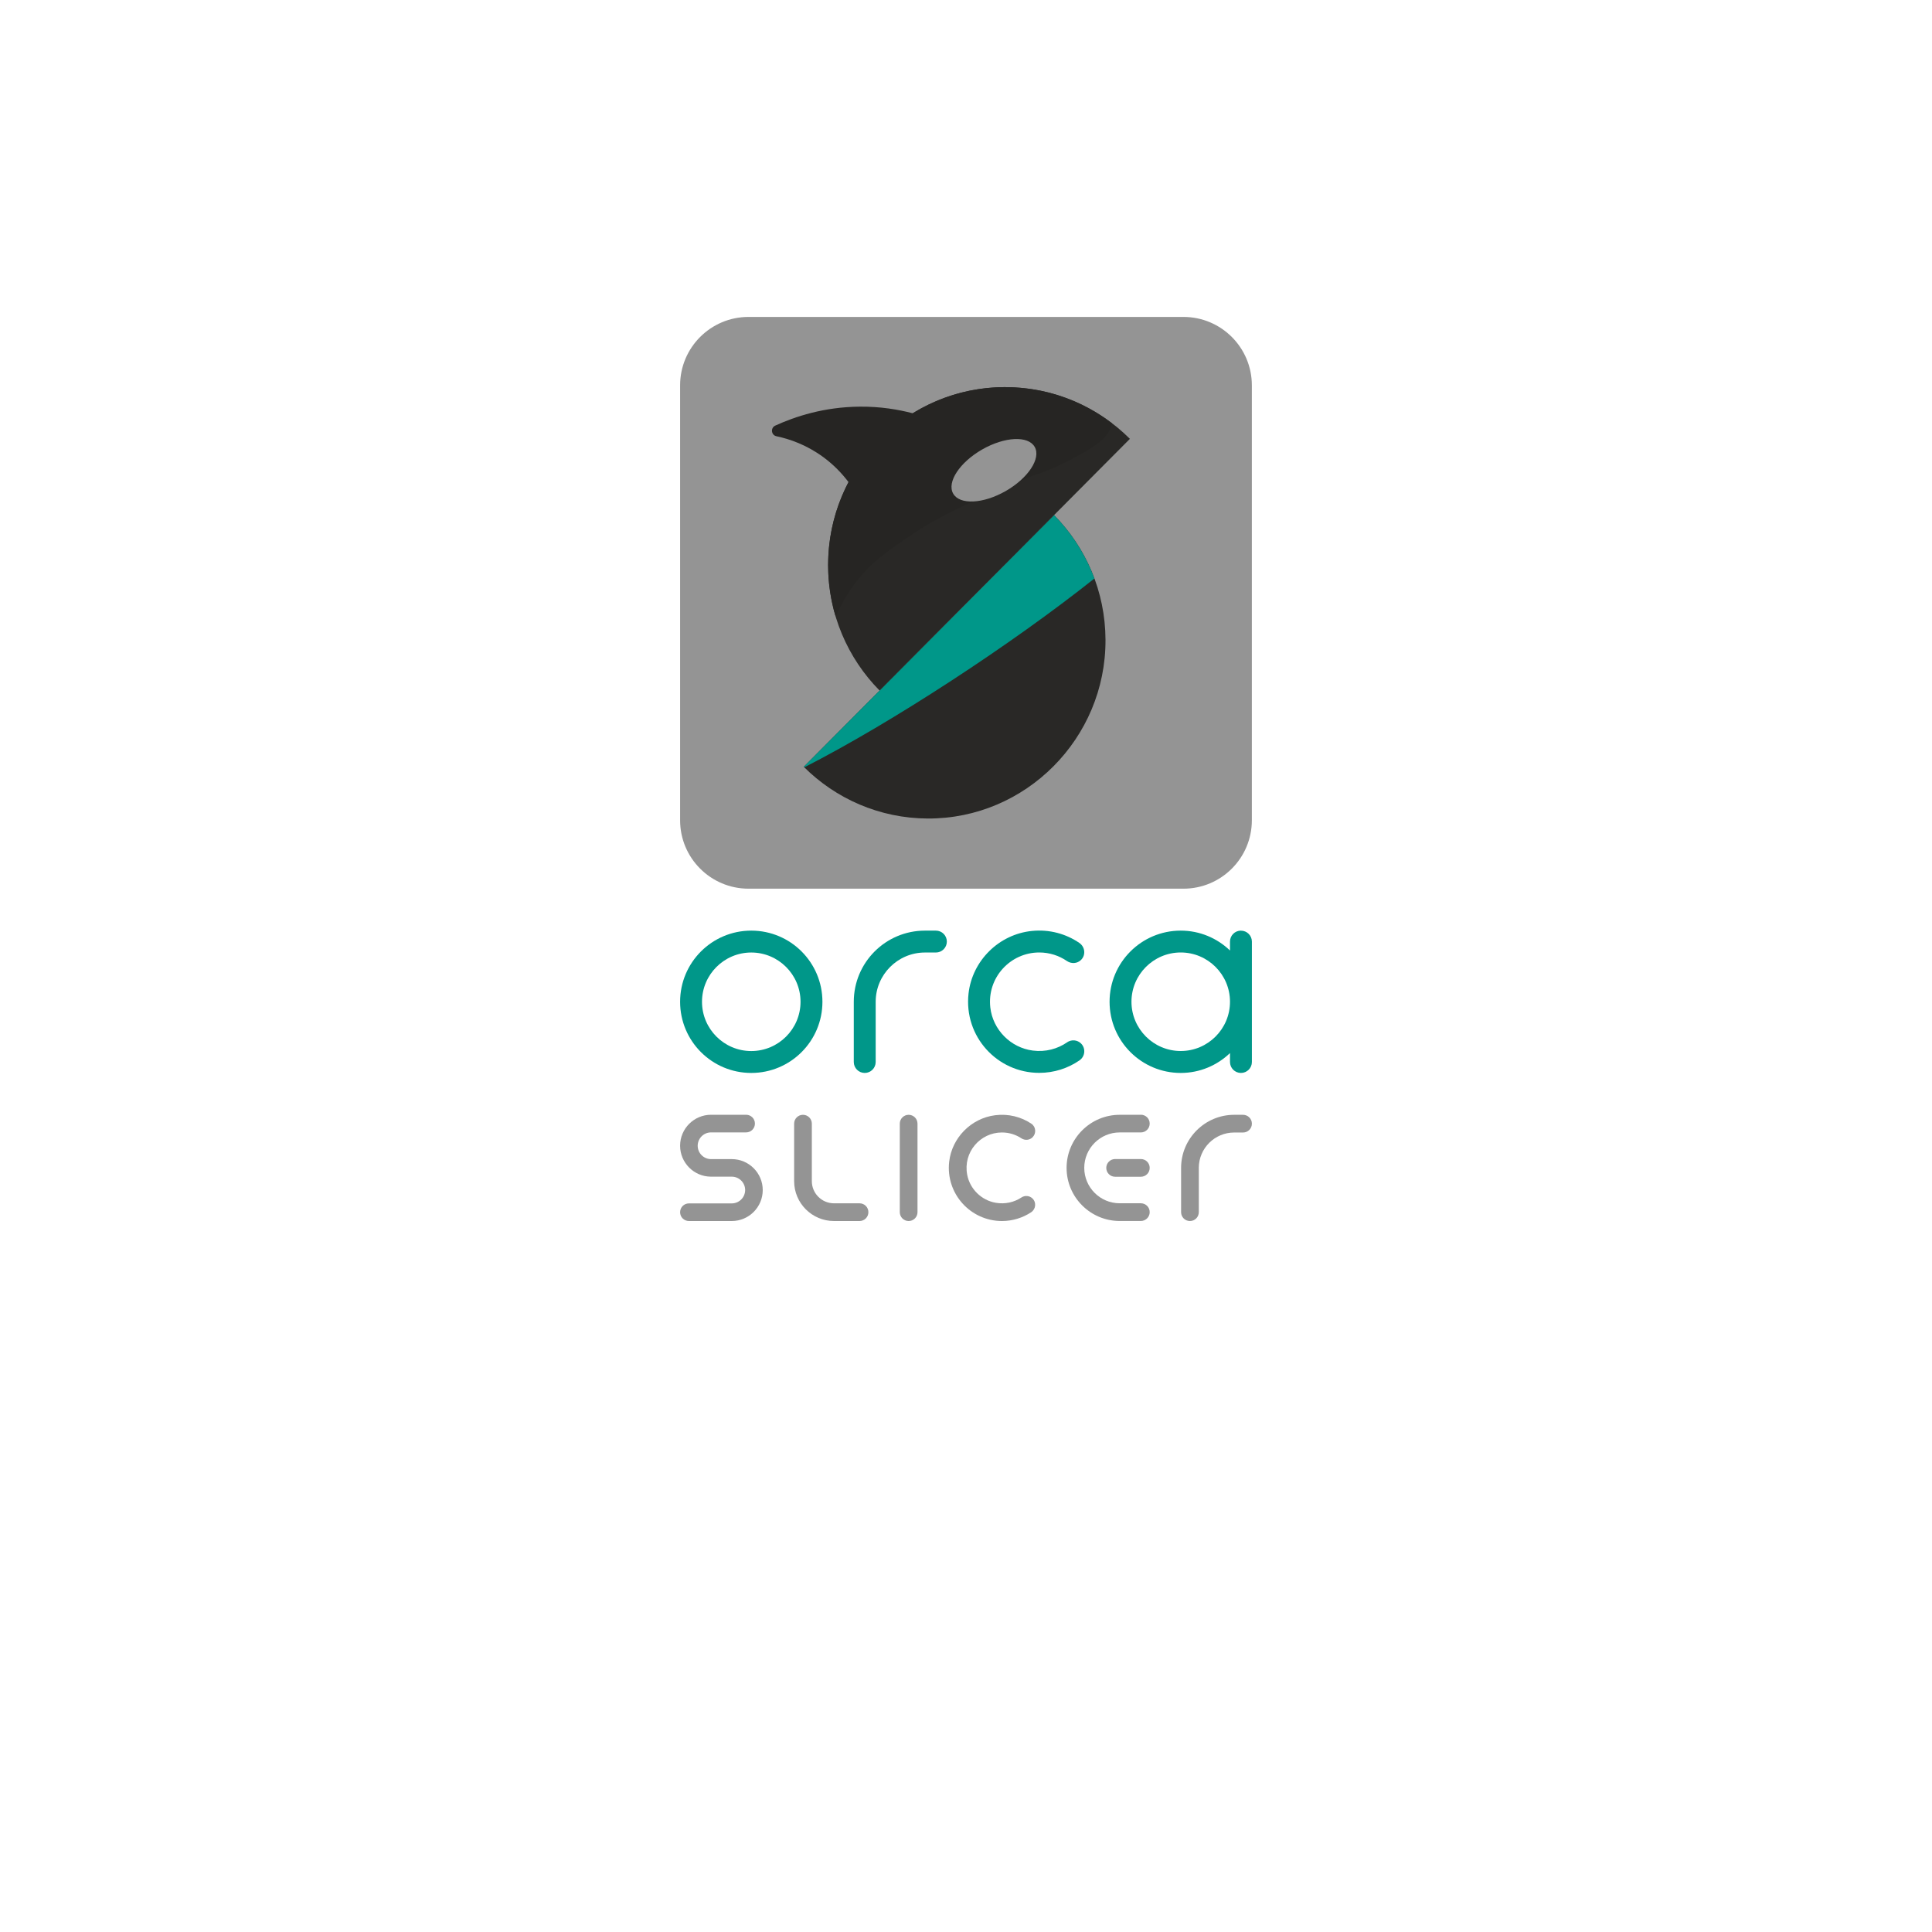
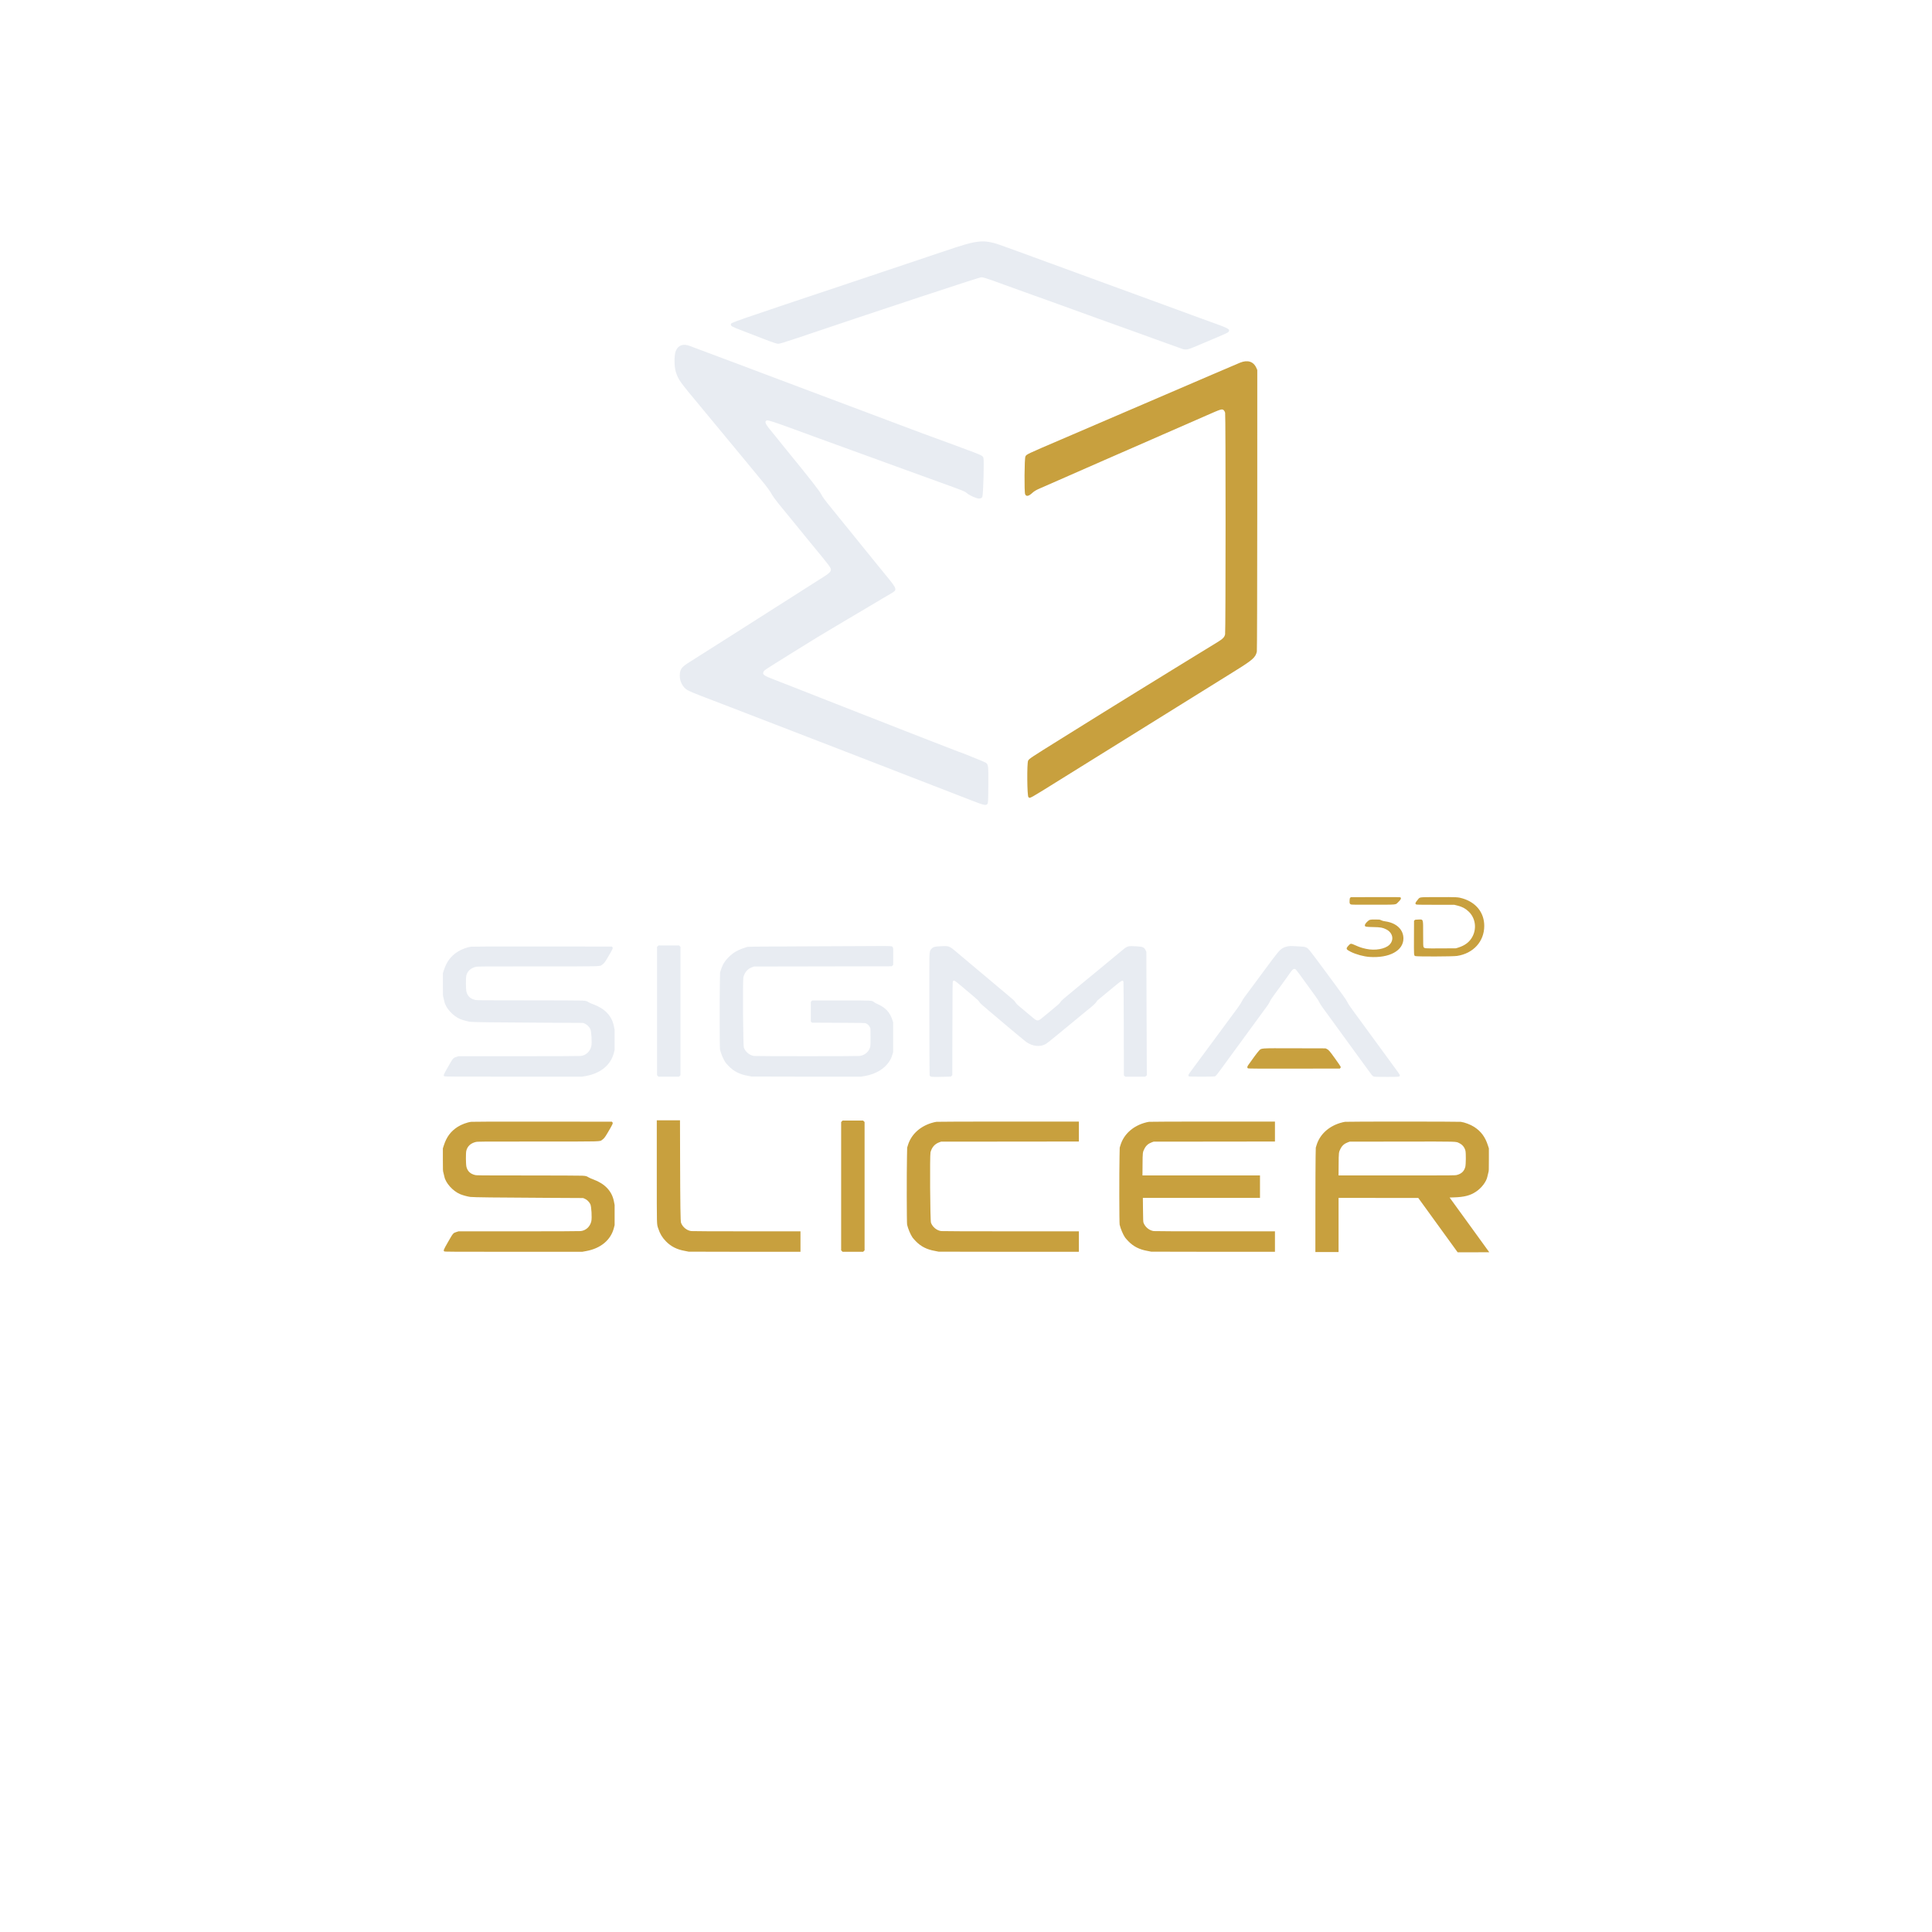
- <svg xmlns="http://www.w3.org/2000/svg" id="a" width="480" height="480" viewBox="0 0 480 480">
-   <g id="b">
-     <rect id="c" x="168.97" y="78.74" width="142.05" height="142.05" rx="17" ry="17" style="fill:#949494;" />
+ <svg xmlns="http://www.w3.org/2000/svg" width="480" height="480" viewBox="0 0 480 480">
+   <g transform="translate(87.349,-2.185) scale(0.6747)">
+     <g transform="translate(0.00,0.00) scale(1.0) translate(0,0)">
+       <path fill="#E8ECF2" d="M228.08,297.91C225.61,296.94 222.05,295.57 220.17,294.84C218.29,294.12 215.47,293.03 213.92,292.42C212.36,291.81 210.33,291.02 209.42,290.67C208.50,290.32 206.89,289.70 205.83,289.29C204.78,288.88 202.23,287.89 200.17,287.09C198.10,286.30 195.59,285.32 194.58,284.92C192.55,284.11 190.80,283.44 180.58,279.50C176.73,278.02 172.76,276.48 171.75,276.09C170.74,275.70 168.98,275.02 167.83,274.58C166.69,274.14 164.25,273.20 162.42,272.48C160.58,271.77 157.58,270.61 155.75,269.91C153.92,269.21 151.55,268.30 150.50,267.89C149.45,267.47 147.05,266.55 145.17,265.83C143.29,265.12 140.47,264.03 138.92,263.42C137.36,262.82 134.81,261.83 133.25,261.24C125.45,258.28 123.77,257.57 122.95,256.83C121.44,255.49 120.67,253.43 120.89,251.31C121.08,249.48 121.66,248.79 124.50,247.00C125.28,246.51 127.12,245.34 128.58,244.41C131.92,242.29 137.77,238.59 139.75,237.33C140.58,236.81 143.05,235.24 145.25,233.83C147.45,232.43 149.92,230.85 150.75,230.33C151.58,229.81 154.05,228.24 156.25,226.83C158.45,225.43 160.92,223.85 161.75,223.33C164.08,221.86 172.93,216.23 174.38,215.29C175.97,214.26 176.50,213.67 176.50,212.92C176.50,212.33 175.46,210.93 171.22,205.83C170.20,204.59 168.32,202.31 167.06,200.75C165.80,199.19 164.24,197.28 163.59,196.49C162.95,195.71 161.66,194.13 160.73,192.99C159.79,191.85 158.20,189.90 157.19,188.67C156.16,187.41 155.01,185.79 154.58,185.00C154.10,184.11 152.94,182.52 151.48,180.75C147.14,175.49 146.42,174.62 145.50,173.49C145.00,172.88 141.73,168.93 138.25,164.73C134.76,160.52 131.54,156.63 131.08,156.07C130.62,155.51 129.41,154.05 128.39,152.82C120.71,143.62 120.38,143.15 119.42,140.25C118.76,138.27 118.75,133.99 119.40,132.43C120.26,130.36 122.10,129.70 124.45,130.60C125.08,130.83 127.16,131.61 129.08,132.33C131.01,133.05 134.38,134.31 136.58,135.14C138.78,135.96 142.38,137.31 144.58,138.14C146.78,138.96 149.90,140.13 151.50,140.75C153.10,141.36 163.12,145.12 173.75,149.12C184.38,153.11 196.76,157.76 201.25,159.45C209.55,162.58 211.03,163.13 214.58,164.41C215.68,164.81 217.93,165.63 219.58,166.25C221.23,166.86 223.60,167.73 224.83,168.19C232.31,170.96 232.30,170.96 232.66,171.81C232.97,172.57 232.62,185.40 232.26,186.21C232.08,186.61 231.63,186.83 231.01,186.83C230.17,186.83 227.65,185.73 226.69,184.93C225.66,184.09 225.92,184.20 215.92,180.58C211.70,179.06 206.64,177.22 204.67,176.50C200.69,175.05 193.64,172.48 188.17,170.50C182.98,168.62 175.79,166.01 171.67,164.50C169.70,163.78 165.68,162.31 162.75,161.24C155.53,158.60 153.46,157.93 152.94,158.06C151.98,158.30 152.30,159.27 154.03,161.35C154.61,162.04 155.58,163.24 156.19,164.01C156.79,164.79 158.58,166.99 160.15,168.92C168.91,179.64 172.37,184.07 172.92,185.23C173.32,186.10 174.34,187.48 176.74,190.42C180.58,195.12 184.78,200.29 186.42,202.35C187.06,203.15 188.48,204.92 189.58,206.27C190.68,207.62 192.22,209.52 193.01,210.49C193.79,211.46 195.54,213.60 196.88,215.24C201.01,220.27 201.05,220.44 198.50,221.87C198.00,222.16 196.50,223.04 195.17,223.83C193.84,224.63 191.10,226.25 189.08,227.45C187.07,228.64 183.73,230.61 181.67,231.83C173.32,236.76 169.70,238.97 161.42,244.14C151.57,250.29 151.92,250.06 151.66,250.68C151.26,251.66 151.78,252.02 155.75,253.55C157.31,254.15 160.20,255.28 162.17,256.05C164.14,256.83 166.65,257.81 167.75,258.24C168.85,258.68 170.80,259.44 172.08,259.95C179.24,262.76 182.55,264.06 188.50,266.39C192.12,267.81 196.17,269.40 197.50,269.91C198.83,270.43 201.42,271.45 203.25,272.17C206.16,273.32 208.76,274.33 213.50,276.16C214.19,276.43 216.68,277.40 219.05,278.32C221.41,279.24 223.38,280.00 223.42,280.00C223.70,280.00 233.03,283.77 233.46,284.05C234.49,284.74 234.52,285.00 234.47,292.36C234.42,298.58 234.40,298.99 234.10,299.32C233.55,299.92 232.83,299.76 228.08,297.91ZM305.83,131.69C305.33,131.51 303.53,130.87 301.83,130.26C300.14,129.65 297.74,128.79 296.50,128.34C295.26,127.90 291.21,126.43 287.50,125.08C283.79,123.74 279.51,122.20 278.00,121.67C276.49,121.13 274.84,120.54 274.33,120.35C273.30,119.96 259.34,114.91 255.75,113.63C254.47,113.17 252.52,112.48 251.42,112.09C247.66,110.75 242.42,108.86 240.08,108.00C234.36,105.89 232.63,105.33 231.86,105.33C231.17,105.33 193.86,117.66 163.80,127.82C159.75,129.19 157.61,129.83 157.11,129.83C156.57,129.83 155.13,129.35 151.81,128.07C149.30,127.10 145.79,125.74 144.00,125.05C139.88,123.47 139.67,123.35 139.67,122.66C139.67,122.03 138.69,122.37 186.17,106.50C199.32,102.10 213.53,97.34 217.75,95.91C231.55,91.23 232.66,91.15 241.17,94.29C243.05,94.98 245.07,95.72 245.67,95.92C246.26,96.13 248.51,96.96 250.67,97.75C254.70,99.25 263.62,102.51 270.08,104.85C272.10,105.59 274.84,106.59 276.17,107.08C277.50,107.57 280.68,108.74 283.25,109.67C285.82,110.61 288.93,111.74 290.17,112.20C291.40,112.66 294.03,113.62 296.00,114.33C297.97,115.05 301.35,116.29 303.50,117.08C305.65,117.87 308.13,118.78 309.00,119.10C309.87,119.42 311.60,120.05 312.83,120.50C323.07,124.17 323.36,124.31 323.08,125.18C322.94,125.63 322.54,125.83 318.00,127.75C315.66,128.73 312.52,130.07 311.01,130.71C307.93,132.03 307.23,132.16 305.83,131.69Z" />
+       <path fill="#C8A03E" d="M249.24,296.76C248.75,296.40 248.65,284.25 249.13,283.33C249.50,282.63 250.11,282.22 261.00,275.44C265.45,272.67 272.35,268.37 276.33,265.89C280.32,263.41 286.25,259.74 289.50,257.74C292.75,255.75 295.68,253.94 296.00,253.74C296.32,253.53 299.25,251.73 302.50,249.73C305.75,247.74 310.37,244.91 312.75,243.44C315.13,241.98 317.83,240.33 318.74,239.77C320.84,238.48 321.43,237.89 321.66,236.81C321.88,235.75 321.90,156.23 321.67,155.25C321.59,154.88 321.35,154.45 321.16,154.29C320.48,153.75 320.34,153.79 314.67,156.28C313.52,156.79 311.76,157.56 310.75,158.00C306.28,159.95 300.58,162.44 298.67,163.28C297.52,163.79 295.76,164.56 294.75,165.00C293.74,165.44 290.48,166.87 287.50,168.17C278.94,171.92 277.98,172.34 276.83,172.83C276.24,173.09 273.50,174.28 270.75,175.50C268.00,176.71 263.39,178.73 260.50,180.00C257.61,181.26 254.43,182.65 253.42,183.10C252.06,183.69 251.34,184.13 250.63,184.78C249.31,186.00 248.44,186.15 248.03,185.24C247.67,184.47 247.76,172.06 248.13,171.33C248.53,170.53 248.33,170.62 261.61,164.93C272.29,160.34 292.93,151.48 317.00,141.13C321.90,139.03 326.48,137.07 327.17,136.79C329.94,135.66 332.13,136.36 333.16,138.70L333.51,139.48L333.50,191.03C333.49,219.38 333.43,242.85 333.35,243.19C332.84,245.39 331.86,246.24 324.69,250.68C319.66,253.80 313.20,257.82 304.08,263.50C302.07,264.76 297.30,267.72 293.50,270.08C289.70,272.45 284.63,275.59 282.25,277.08C279.87,278.56 275.70,281.15 273.00,282.83C270.30,284.51 265.83,287.29 263.08,289.00C248.72,297.94 249.93,297.27 249.24,296.76Z" />
+     </g>
  </g>
-   <path d="M225.75,276.97c-1.21,0-2.2.98-2.2,2.2v21.99c0,1.21.98,2.2,2.2,2.2s2.2-.98,2.2-2.2v-21.99c0-1.21-.98-2.2-2.2-2.2Z" style="fill:#949494;" />
-   <path d="M283.44,276.97h-5.26c-7.27,0-13.19,5.92-13.19,13.19s5.92,13.19,13.19,13.19h5.26c1.21,0,2.2-.98,2.2-2.2s-.98-2.2-2.2-2.2h-5.26c-4.85,0-8.8-3.95-8.8-8.8s3.95-8.8,8.8-8.8h5.26c1.21,0,2.2-.98,2.2-2.2s-.98-2.2-2.2-2.2Z" style="fill:#949494;" />
-   <path d="M283.44,287.96h-6.39c-1.21,0-2.2.98-2.2,2.2s.98,2.2,2.2,2.2h6.39c1.21,0,2.2-.98,2.2-2.2s-.98-2.2-2.2-2.2Z" style="fill:#949494;" />
-   <path d="M181.81,303.36h-10.65c-1.21,0-2.19-.98-2.19-2.19s.98-2.19,2.19-2.19h10.65c1.83,0,3.32-1.49,3.32-3.32s-1.49-3.32-3.32-3.32h-5.15c-4.24,0-7.69-3.45-7.69-7.69s3.45-7.69,7.69-7.69h8.71c1.21,0,2.19.98,2.19,2.19s-.98,2.19-2.19,2.19h-8.71c-1.83,0-3.32,1.49-3.32,3.32s1.49,3.32,3.32,3.32h5.15c4.24,0,7.69,3.45,7.69,7.69s-3.45,7.69-7.69,7.69Z" style="fill:#949494;" />
-   <g id="d">
-     <path id="e" d="M199.69,190.51c7.91,7.9,18.79,12.8,30.81,12.85,24.33.1,44.25-19.93,44.16-44.4-.05-12.09-4.92-23.03-12.78-30.98l-62.19,62.53Z" style="fill:#292826;" />
+   <g transform="translate(-30.567,180.168) scale(0.37187)">
+     <g transform="translate(0.00,0.00) scale(1.0) translate(360,0)">
+       <path fill="#E8ECF2" d="M343.88,234.67C343.51,234.44 343.33,234.19 343.27,233.80C343.13,232.87 343.01,158.46 343.14,154.92C343.29,151.02 343.48,150.36 344.83,149.10C345.88,148.12 346.73,147.90 350.08,147.73C356.52,147.41 356.17,147.28 361.86,152.08C363.81,153.73 367.58,156.91 370.24,159.14C372.91,161.37 376.40,164.30 378.00,165.65C379.60,166.99 382.12,169.10 383.58,170.33C385.05,171.56 387.19,173.36 388.33,174.33C389.48,175.30 392.29,177.66 394.58,179.57C399.73,183.87 399.88,184.01 400.69,185.28C401.05,185.84 401.70,186.59 402.13,186.94C403.04,187.67 407.80,191.67 411.32,194.65C415.40,198.10 415.41,198.10 419.19,194.97C420.42,193.95 422.17,192.52 423.08,191.78C424.70,190.47 427.25,188.33 429.21,186.64C429.74,186.18 430.43,185.41 430.74,184.91C431.37,183.94 432.22,183.20 440.25,176.59C443.00,174.32 446.25,171.63 447.48,170.61C448.70,169.59 450.59,168.04 451.66,167.17C452.74,166.30 455.56,163.98 457.94,162.01C467.00,154.50 468.17,153.53 470.41,151.67C475.73,147.22 475.21,147.40 481.92,147.77C485.80,147.99 486.71,148.44 487.73,150.66L488.08,151.42L488.21,188.33C488.28,208.64 488.36,227.19 488.38,229.56L488.42,233.86L487.87,234.35L487.33,234.83L481.96,234.87C473.20,234.94 474.07,234.98 473.55,234.45L473.08,233.99L473.00,202.79C472.95,185.11 472.85,171.45 472.77,171.28C472.29,170.29 471.42,170.65 468.53,173.05C467.28,174.09 465.83,175.28 465.32,175.68C464.39,176.41 456.31,183.11 455.58,183.75C455.37,183.93 454.90,184.54 454.53,185.10C453.89,186.06 451.84,187.90 448.32,190.68C447.27,191.50 439.24,198.13 436.02,200.82C434.88,201.78 433.14,203.20 432.17,203.99C431.19,204.77 428.54,206.95 426.27,208.83C424.01,210.71 421.61,212.57 420.95,212.96C417.14,215.20 412.09,214.66 407.71,211.56C407.14,211.15 404.25,208.78 401.29,206.29C398.34,203.80 394.75,200.79 393.33,199.60C391.91,198.41 390.22,196.98 389.58,196.43C388.93,195.87 385.87,193.29 382.77,190.68C378.48,187.08 377.02,185.77 376.69,185.18C376.11,184.16 375.30,183.38 371.83,180.47C370.23,179.12 367.16,176.54 365.01,174.74C359.78,170.33 359.61,170.23 358.90,171.02C358.59,171.36 358.58,172.18 358.50,202.61L358.42,233.86L357.90,234.32L357.39,234.78L353.58,234.89C346.60,235.09 344.49,235.05 343.88,234.67ZM639.90,234.68C639.00,234.27 639.20,234.53 632.67,225.50C631.51,223.90 629.84,221.61 628.97,220.42C628.10,219.22 626.19,216.60 624.72,214.58C623.26,212.57 620.15,208.29 617.81,205.08C615.47,201.88 612.34,197.56 610.84,195.50C609.34,193.44 607.23,190.54 606.14,189.06C604.96,187.45 603.91,185.80 603.52,184.97C602.83,183.47 602.58,183.12 590.36,166.33C589.39,165.00 588.36,163.67 588.07,163.38C587.08,162.37 586.03,162.76 584.74,164.61C582.90,167.25 580.19,171.05 578.81,172.92C578.01,174.02 575.99,176.75 574.33,179.00C572.25,181.83 571.09,183.57 570.56,184.67C569.68,186.48 569.94,186.10 564.92,192.92C562.82,195.76 560.35,199.13 559.43,200.42C557.70,202.82 553.27,208.87 547.02,217.39C545.05,220.06 541.59,224.80 539.32,227.92C535.08,233.75 534.58,234.35 533.78,234.66C533.14,234.90 516.94,234.90 516.49,234.66C516.28,234.55 516.17,234.31 516.17,233.97C516.17,233.43 516.26,233.29 519.68,228.67C520.67,227.34 523.81,223.10 526.66,219.25C529.51,215.40 532.75,211.01 533.87,209.50C534.98,207.99 536.28,206.22 536.76,205.58C549.72,188.14 550.97,186.39 551.80,184.67C552.18,183.89 552.96,182.61 553.55,181.83C554.59,180.46 563.76,168.07 567.87,162.50C575.68,151.89 577.09,150.20 579.08,149.01C580.89,147.92 583.63,147.35 585.91,147.57C586.56,147.64 588.51,147.75 590.25,147.83C592.87,147.94 593.58,148.03 594.38,148.33C596.32,149.06 595.93,148.59 608.07,165.00C609.25,166.60 610.83,168.74 611.58,169.75C612.33,170.76 613.85,172.82 614.95,174.33C616.05,175.85 618.02,178.55 619.32,180.33C620.87,182.45 621.98,184.17 622.51,185.25C623.11,186.47 624.26,188.18 626.84,191.67C628.77,194.28 630.78,197.02 631.31,197.75C631.84,198.48 633.40,200.62 634.78,202.50C636.16,204.38 638.35,207.38 639.65,209.17C642.78,213.49 648.28,221.01 654.09,228.92C657.35,233.35 657.66,233.86 657.40,234.29C656.97,234.98 656.74,235.00 648.50,234.99C641.15,234.99 640.53,234.97 639.90,234.68ZM19.04,234.57C18.30,234.06 18.50,233.56 21.44,228.43C24.99,222.22 24.91,222.32 27.22,221.58L28.52,221.17L68.63,221.17C93.49,221.16 109.29,221.10 110.17,221.00C113.69,220.60 116.45,218.04 117.26,214.41C117.77,212.09 117.33,204.45 116.59,203.00C115.71,201.28 114.31,199.97 112.62,199.27L111.75,198.92L87.33,198.79C53.26,198.62 38.46,198.44 36.42,198.18C34.56,197.94 31.36,197.06 29.60,196.32C24.73,194.25 19.90,188.86 19.08,184.60C18.96,183.95 18.68,182.81 18.47,182.08C18.09,180.78 18.08,180.59 18.08,173.25L18.08,165.75L18.73,163.75C20.55,158.07 23.36,154.31 27.98,151.35C30.52,149.73 34.38,148.30 37.08,147.99C38.09,147.88 53.65,147.83 84.81,147.87L131.03,147.92L131.35,148.31C131.87,148.95 131.65,149.42 128.04,155.54C126.35,158.39 125.71,159.20 124.48,160.04C122.71,161.25 126.05,161.17 81.41,161.17C42.24,161.17 41.19,161.17 39.96,161.49C36.63,162.34 34.52,164.30 33.75,167.28C33.34,168.86 33.40,176.37 33.83,178.08C34.57,180.98 36.38,182.72 39.43,183.50C40.69,183.83 41.40,183.83 74.73,183.84C93.44,183.84 109.84,183.91 111.17,183.99C113.70,184.15 114.04,184.24 115.44,185.11C115.91,185.41 117.33,186.03 118.61,186.50C126.32,189.34 131.00,194.29 132.33,201.02L132.83,203.56L132.83,210.27L132.83,216.98L132.33,218.95C130.28,226.94 123.57,232.55 113.92,234.33L111.17,234.83L65.29,234.83C24.03,234.83 19.37,234.81 19.04,234.57ZM161.65,234.35L161.17,233.86L161.17,191.00L161.17,148.14L161.65,147.65L162.14,147.17L169.00,147.17L175.86,147.17L176.35,147.65L176.83,148.14L176.83,191.00L176.83,233.86L176.35,234.35L175.86,234.83L169.00,234.83L162.14,234.83L161.65,234.35ZM224.31,234.75C224.27,234.71 223.12,234.48 221.77,234.24C216.46,233.32 212.44,231.28 209.08,227.81C208.15,226.86 207.15,225.72 206.85,225.28C205.49,223.29 203.91,219.55 203.24,216.75C202.98,215.63 202.91,182.53 203.16,171.08L203.28,165.25L203.82,163.50C204.87,160.10 206.39,157.61 209.00,155.00C212.30,151.69 215.38,149.99 221.33,148.20C222.17,147.95 225.27,147.91 255.83,147.79C274.30,147.72 295.70,147.63 303.37,147.58C318.95,147.48 318.28,147.44 318.76,148.59C318.97,149.09 319.00,150.09 318.96,154.67L318.92,160.16L318.45,160.62L317.99,161.08L271.95,161.17L225.92,161.25L224.68,161.70C221.71,162.78 219.78,164.99 218.88,168.33C218.33,170.37 218.62,213.90 219.19,215.44C220.27,218.33 223.07,220.61 226.01,221.00C227.69,221.21 294.60,221.22 296.49,221.00C300.04,220.59 302.96,217.98 303.67,214.57C303.79,213.99 303.84,211.74 303.80,208.13L303.75,202.58L303.26,201.61C302.70,200.51 301.94,199.78 300.84,199.27C300.09,198.92 299.94,198.92 282.38,198.83L264.68,198.75L264.30,198.37L263.92,197.99L263.92,191.42L263.92,184.84L264.38,184.38L264.84,183.92L284.21,183.92C305.83,183.92 304.60,183.85 306.21,185.08C306.63,185.40 307.67,185.97 308.52,186.34C313.84,188.68 316.83,191.92 318.46,197.12L318.92,198.58L318.92,208.50L318.92,218.42L318.39,220.12C317.68,222.38 317.34,223.12 316.22,224.82C313.05,229.62 307.26,233.09 300.37,234.32L297.52,234.83L260.95,234.83C240.84,234.83 224.35,234.80 224.31,234.75Z" />
+       <path fill="#C8A03E" d="M556.00,229.29C555.33,228.95 555.37,228.23 556.12,227.14C558.58,223.56 562.41,218.41 563.26,217.56C565.11,215.68 563.16,215.82 587.17,215.87L607.75,215.92L608.60,216.30C609.84,216.86 610.62,217.76 614.11,222.67C618.33,228.59 618.21,228.38 617.67,229.04L617.36,229.42L586.89,229.46C562.62,229.49 556.33,229.45 556.00,229.29ZM637.17,154.83C633.26,154.56 628.16,153.17 624.60,151.39C621.43,149.81 621.25,149.33 623.06,147.33C624.54,145.69 624.66,145.68 627.72,147.06C630.52,148.32 632.00,148.81 634.92,149.45C640.92,150.75 647.64,149.56 650.51,146.68C653.75,143.43 652.74,138.63 648.33,136.42C645.96,135.22 644.59,134.98 639.67,134.88C634.86,134.79 634.26,134.68 634.07,133.93C633.92,133.34 634.59,132.26 635.73,131.22C637.19,129.88 637.35,129.83 640.86,129.83C643.91,129.83 643.92,129.83 644.98,130.34C645.72,130.69 646.58,130.92 647.79,131.08C655.16,132.12 659.83,136.55 659.83,142.50C659.83,150.64 650.45,155.74 637.17,154.83ZM667.74,154.26C666.81,153.86 666.82,154.03 666.87,141.88L666.92,130.68L667.30,130.30C667.64,129.95 667.85,129.91 669.74,129.86C673.23,129.77 673.00,129.08 673.00,139.45C673.00,146.86 673.03,147.64 673.29,148.17C673.81,149.20 673.76,149.19 684.92,149.13L694.92,149.07L696.38,148.62C701.10,147.16 704.23,144.70 706.08,141.01C708.92,135.36 707.79,128.60 703.31,124.42C701.17,122.42 699.15,121.35 696.03,120.56L693.80,120.00L681.43,120.00C672.86,120.00 668.89,119.94 668.52,119.82C667.47,119.45 667.65,118.68 669.28,116.76C671.02,114.71 669.47,114.92 682.72,114.87C695.53,114.81 696.45,114.86 699.47,115.78C708.47,118.49 713.83,125.34 713.83,134.11C713.83,144.51 706.54,152.54 695.61,154.17C692.79,154.59 668.67,154.67 667.74,154.26ZM624.72,119.76C623.93,119.41 623.79,119.01 623.86,117.24C623.91,115.88 623.97,115.63 624.30,115.30L624.68,114.92L641.16,114.87C656.02,114.83 657.66,114.85 657.90,115.09C658.51,115.70 658.02,116.65 656.23,118.35C654.41,120.07 656.09,119.91 639.67,119.95C627.66,119.98 625.16,119.95 624.72,119.76Z" />
+     </g>
+     <g transform="translate(376.00,117.00) scale(1.0) translate(0,140)">
+       <path fill="#C8A03E" d="M666.90,77.01L653.75,58.85L627.12,58.84L600.50,58.83L600.50,76.92L600.50,95.00L592.75,95.00L585.00,95.00L585.02,65.96C585.03,49.99 585.09,34.29 585.16,31.08L585.28,25.25L585.82,23.50C587.96,16.58 593.58,11.27 601.38,8.82C602.54,8.45 604.12,8.08 604.88,7.99C606.74,7.78 680.50,7.79 682.16,8.00C684.70,8.33 688.62,9.82 691.02,11.35C695.64,14.31 698.45,18.07 700.27,23.75L700.92,25.75L700.92,33.25C700.92,40.59 700.91,40.78 700.53,42.08C700.32,42.81 700.04,43.95 699.92,44.60C699.27,47.97 696.02,52.25 692.23,54.73C688.36,57.26 684.53,58.25 677.72,58.48L674.69,58.58L687.93,76.83C695.21,86.87 701.17,95.10 701.17,95.12C701.17,95.15 696.42,95.17 690.61,95.17L680.06,95.17L666.90,77.01ZM3.04,94.57C2.30,94.06 2.50,93.56 5.44,88.43C8.99,82.22 8.91,82.32 11.22,81.58L12.52,81.17L52.63,81.17C77.49,81.16 93.29,81.10 94.17,81.00C97.69,80.60 100.45,78.04 101.26,74.41C101.77,72.09 101.33,64.45 100.59,63.00C99.71,61.28 98.31,59.97 96.62,59.27L95.75,58.92L71.33,58.79C37.26,58.62 22.46,58.44 20.42,58.18C18.56,57.94 15.36,57.06 13.60,56.32C8.73,54.25 3.90,48.86 3.08,44.60C2.96,43.95 2.68,42.81 2.47,42.08C2.09,40.78 2.08,40.59 2.08,33.25L2.08,25.75L2.73,23.75C4.55,18.07 7.36,14.31 11.98,11.35C14.52,9.73 18.38,8.30 21.08,7.99C22.09,7.88 37.65,7.83 68.81,7.87L115.03,7.92L115.35,8.31C115.87,8.95 115.65,9.42 112.04,15.54C110.35,18.39 109.71,19.20 108.48,20.04C106.71,21.25 110.05,21.17 65.41,21.17C26.24,21.17 25.19,21.17 23.96,21.49C20.63,22.34 18.52,24.30 17.75,27.28C17.34,28.86 17.40,36.37 17.83,38.08C18.57,40.98 20.38,42.72 23.43,43.50C24.69,43.83 25.40,43.83 58.73,43.84C77.44,43.84 93.84,43.91 95.17,43.99C97.70,44.15 98.04,44.24 99.44,45.11C99.91,45.41 101.33,46.03 102.61,46.50C110.32,49.34 115.00,54.29 116.33,61.02L116.83,63.56L116.83,70.27L116.83,76.98L116.33,78.95C114.28,86.94 107.57,92.55 97.92,94.33L95.17,94.83L49.29,94.83C8.03,94.83 3.37,94.81 3.04,94.57ZM166.31,94.75C166.27,94.71 165.12,94.48 163.77,94.24C158.46,93.32 154.44,91.28 151.08,87.81C148.62,85.27 147.13,82.80 146.00,79.33C144.93,76.07 145.01,78.97 145.00,41.38L145.00,7.00L152.75,7.00L160.50,7.00L160.57,32.62C160.66,63.64 160.82,74.44 161.19,75.44C162.27,78.34 165.07,80.61 168.01,81.00C168.77,81.09 183.16,81.16 205.12,81.16L241.00,81.17L241.00,88.00L241.00,94.83L203.69,94.83C183.18,94.83 166.35,94.80 166.31,94.75ZM268.65,94.35L268.17,93.86L268.17,51.00L268.17,8.14L268.65,7.65L269.14,7.17L276.00,7.17L282.86,7.17L283.35,7.65L283.83,8.14L283.83,51.00L283.83,93.86L283.35,94.35L282.86,94.83L276.00,94.83L269.14,94.83L268.65,94.35ZM333.31,94.75C333.27,94.71 332.12,94.48 330.77,94.24C325.46,93.32 321.44,91.28 318.08,87.81C317.15,86.86 316.15,85.72 315.85,85.28C314.49,83.29 312.91,79.55 312.24,76.75C311.98,75.63 311.91,42.53 312.16,31.08L312.28,25.25L312.82,23.50C314.96,16.58 320.58,11.27 328.38,8.82C329.54,8.45 331.12,8.08 331.88,7.99C332.71,7.90 351.67,7.84 380.12,7.83L427.00,7.83L427.00,14.50L427.00,21.16L380.96,21.21L334.92,21.25L333.68,21.70C330.71,22.78 328.78,24.99 327.88,28.33C327.33,30.37 327.62,73.90 328.19,75.44C329.27,78.33 332.07,80.61 335.01,81.00C335.78,81.10 353.57,81.16 381.62,81.16L427.00,81.17L427.00,88.00L427.00,94.83L380.19,94.83C354.45,94.83 333.35,94.80 333.31,94.75ZM475.31,94.75C475.27,94.71 474.12,94.48 472.77,94.24C467.46,93.32 463.44,91.28 460.08,87.81C459.15,86.86 458.15,85.72 457.85,85.28C456.49,83.29 454.91,79.55 454.24,76.75C453.98,75.63 453.91,42.53 454.16,31.08L454.28,25.25L454.82,23.50C456.96,16.58 462.58,11.27 470.38,8.82C471.54,8.45 473.12,8.08 473.88,7.99C474.71,7.90 491.64,7.84 516.62,7.83L558.00,7.83L558.00,14.50L558.00,21.16L517.46,21.21L476.92,21.25L475.68,21.70C473.37,22.55 471.81,23.93 470.75,26.08C469.61,28.38 469.60,28.47 469.54,36.54L469.48,43.83L508.74,43.83L548.00,43.83L548.00,51.33L548.00,58.83L508.88,58.83L469.75,58.83L469.84,66.79C469.91,73.46 469.97,74.86 470.19,75.44C471.28,78.34 474.07,80.61 477.01,81.00C477.77,81.09 493.59,81.16 518.12,81.16L558.00,81.17L558.00,88.00L558.00,94.83L516.69,94.83C493.98,94.83 475.35,94.80 475.31,94.75ZM679.57,43.50C682.62,42.72 684.43,40.98 685.17,38.08C685.60,36.37 685.66,28.86 685.25,27.28C684.66,25.00 683.23,23.25 681.15,22.25C678.70,21.08 681.39,21.15 642.75,21.20L607.92,21.25L606.68,21.70C604.37,22.55 602.81,23.93 601.75,26.08C600.61,28.38 600.60,28.47 600.54,36.54L600.48,43.83L639.38,43.83C677.59,43.83 678.30,43.83 679.57,43.50Z" />
+     </g>
  </g>
-   <g id="f">
-     <path id="g" d="M261.88,127.98l-62.19,62.53s.09.09.13.13c21.79-11.11,51.62-30.64,72.08-46.91-2.21-5.96-5.66-11.32-10.03-15.75" style="fill:#009789;" />
-   </g>
-   <g id="h">
-     <path id="i" d="M249.72,96.18c-24.29,0-43.97,19.8-43.97,44.22,0,12.16,4.88,23.17,12.78,31.16l62.19-62.53c-7.95-7.94-18.9-12.85-30.99-12.85" style="fill:#292826;" />
-   </g>
-   <g id="j">
-     <path id="k" d="M249.72,96.18c-8.41,0-16.27,2.38-22.95,6.5-3.58-.94-8.02-1.69-13.12-1.65-8.89.06-16.12,2.46-21.04,4.71-1.22.56-1.02,2.37.29,2.64,3.23.68,7.49,2.12,11.7,5.23,2.66,1.96,4.68,4.14,6.21,6.17-3.23,6.16-5.07,13.17-5.07,20.62,0,4.44.65,8.73,1.87,12.78,1.86-4.12,3.81-6.88,4.44-7.74,4.04-5.55,8.31-8.44,14.62-12.7,4.65-3.14,11.1-6.83,29.65-14.45,0,0,5.8-1.63,13.58-6.26,3.1-1.84,5.46-3.58,6.21-6.31.05-.19.1-.38.14-.57-7.38-5.62-16.57-8.96-26.53-8.96" style="fill:#262523;" />
-   </g>
-   <g id="l">
-     <path id="m" d="M257.07,111.04c1.61,2.85-1.62,7.76-7.21,10.96-5.6,3.2-11.44,3.48-13.05.63-1.61-2.85,1.62-7.76,7.21-10.96,5.6-3.2,11.44-3.48,13.05-.63" style="fill:#949494;" />
-   </g>
-   <path d="M253.77,297.51c-1.78,1.17-4,1.72-6.36,1.32-3.57-.6-6.46-3.44-7.12-7-1.03-5.58,3.24-10.47,8.64-10.47,1.78,0,3.44.53,4.83,1.45.88.58,2.04.48,2.78-.26h0c.97-.97.84-2.6-.29-3.36-2.53-1.7-5.68-2.54-9.04-2.11-5.94.76-10.71,5.6-11.39,11.55-.9,7.96,5.33,14.73,13.11,14.73,2.67,0,5.15-.8,7.23-2.16,1.18-.78,1.38-2.42.38-3.42h0c-.74-.74-1.9-.85-2.77-.27Z" style="fill:#949494;" />
-   <path d="M213.55,298.96h-6.35c-3.03,0-5.5-2.47-5.5-5.5v-14.29c0-1.21-.98-2.2-2.2-2.2s-2.2.98-2.2,2.2v14.29c0,5.46,4.44,9.9,9.9,9.9h6.35c1.21,0,2.2-.98,2.2-2.2s-.98-2.2-2.2-2.2Z" style="fill:#949494;" />
-   <path d="M308.83,281.37h-2.2c-4.82,0-8.75,3.9-8.79,8.72v11.07c0,1.21-.98,2.2-2.2,2.2s-2.2-.98-2.2-2.2v-11.07c.04-7.24,5.94-13.12,13.19-13.12h2.2c1.21,0,2.2.98,2.2,2.2s-.98,2.2-2.2,2.2Z" style="fill:#949494;" />
-   <path d="M186.65,236.65c6.75,0,12.24,5.49,12.24,12.24s-5.49,12.24-12.24,12.24-12.24-5.49-12.24-12.24,5.49-12.24,12.24-12.24M186.65,231.21c-9.76,0-17.68,7.91-17.68,17.68s7.91,17.68,17.68,17.68,17.68-7.91,17.68-17.68-7.91-17.68-17.68-17.68h0Z" style="fill:#009789;" />
-   <path d="M308.31,231.21c-1.5,0-2.72,1.22-2.72,2.72v2.22c-3.18-3.05-7.48-4.94-12.24-4.94-9.76,0-17.68,7.91-17.68,17.68s7.91,17.68,17.68,17.68c4.75,0,9.06-1.89,12.24-4.94v2.22c0,1.5,1.22,2.72,2.72,2.72s2.72-1.22,2.72-2.72v-29.91c0-1.5-1.22-2.72-2.72-2.72ZM293.35,261.12c-6.75,0-12.24-5.49-12.24-12.24s5.49-12.24,12.24-12.24,12.24,5.49,12.24,12.24-5.49,12.24-12.24,12.24Z" style="fill:#009789;" />
-   <path d="M232.52,231.21h-2.72c-9.76,0-17.68,7.91-17.68,17.68v14.96c0,1.5,1.22,2.72,2.72,2.72s2.72-1.22,2.72-2.72v-14.96c0-6.75,5.49-12.24,12.24-12.24h0s2.72,0,2.72,0c1.5,0,2.72-1.22,2.72-2.72s-1.22-2.72-2.72-2.72Z" style="fill:#009789;" />
-   <path d="M265.11,258.97c-2.37,1.63-5.34,2.45-8.51,2.04-5.51-.7-9.94-5.19-10.56-10.71-.84-7.38,4.94-13.66,12.16-13.66,2.55,0,4.91.78,6.87,2.12,1.1.75,2.57.67,3.52-.28h0c1.22-1.22.99-3.23-.43-4.21-3.29-2.25-7.39-3.42-11.77-2.98-8.19.81-14.84,7.37-15.76,15.55-1.19,10.67,7.13,19.71,17.56,19.71,3.71,0,7.15-1.14,10-3.1,1.41-.97,1.61-2.98.4-4.19h0c-.93-.93-2.39-1.05-3.48-.3Z" style="fill:#009789;" />
</svg>
